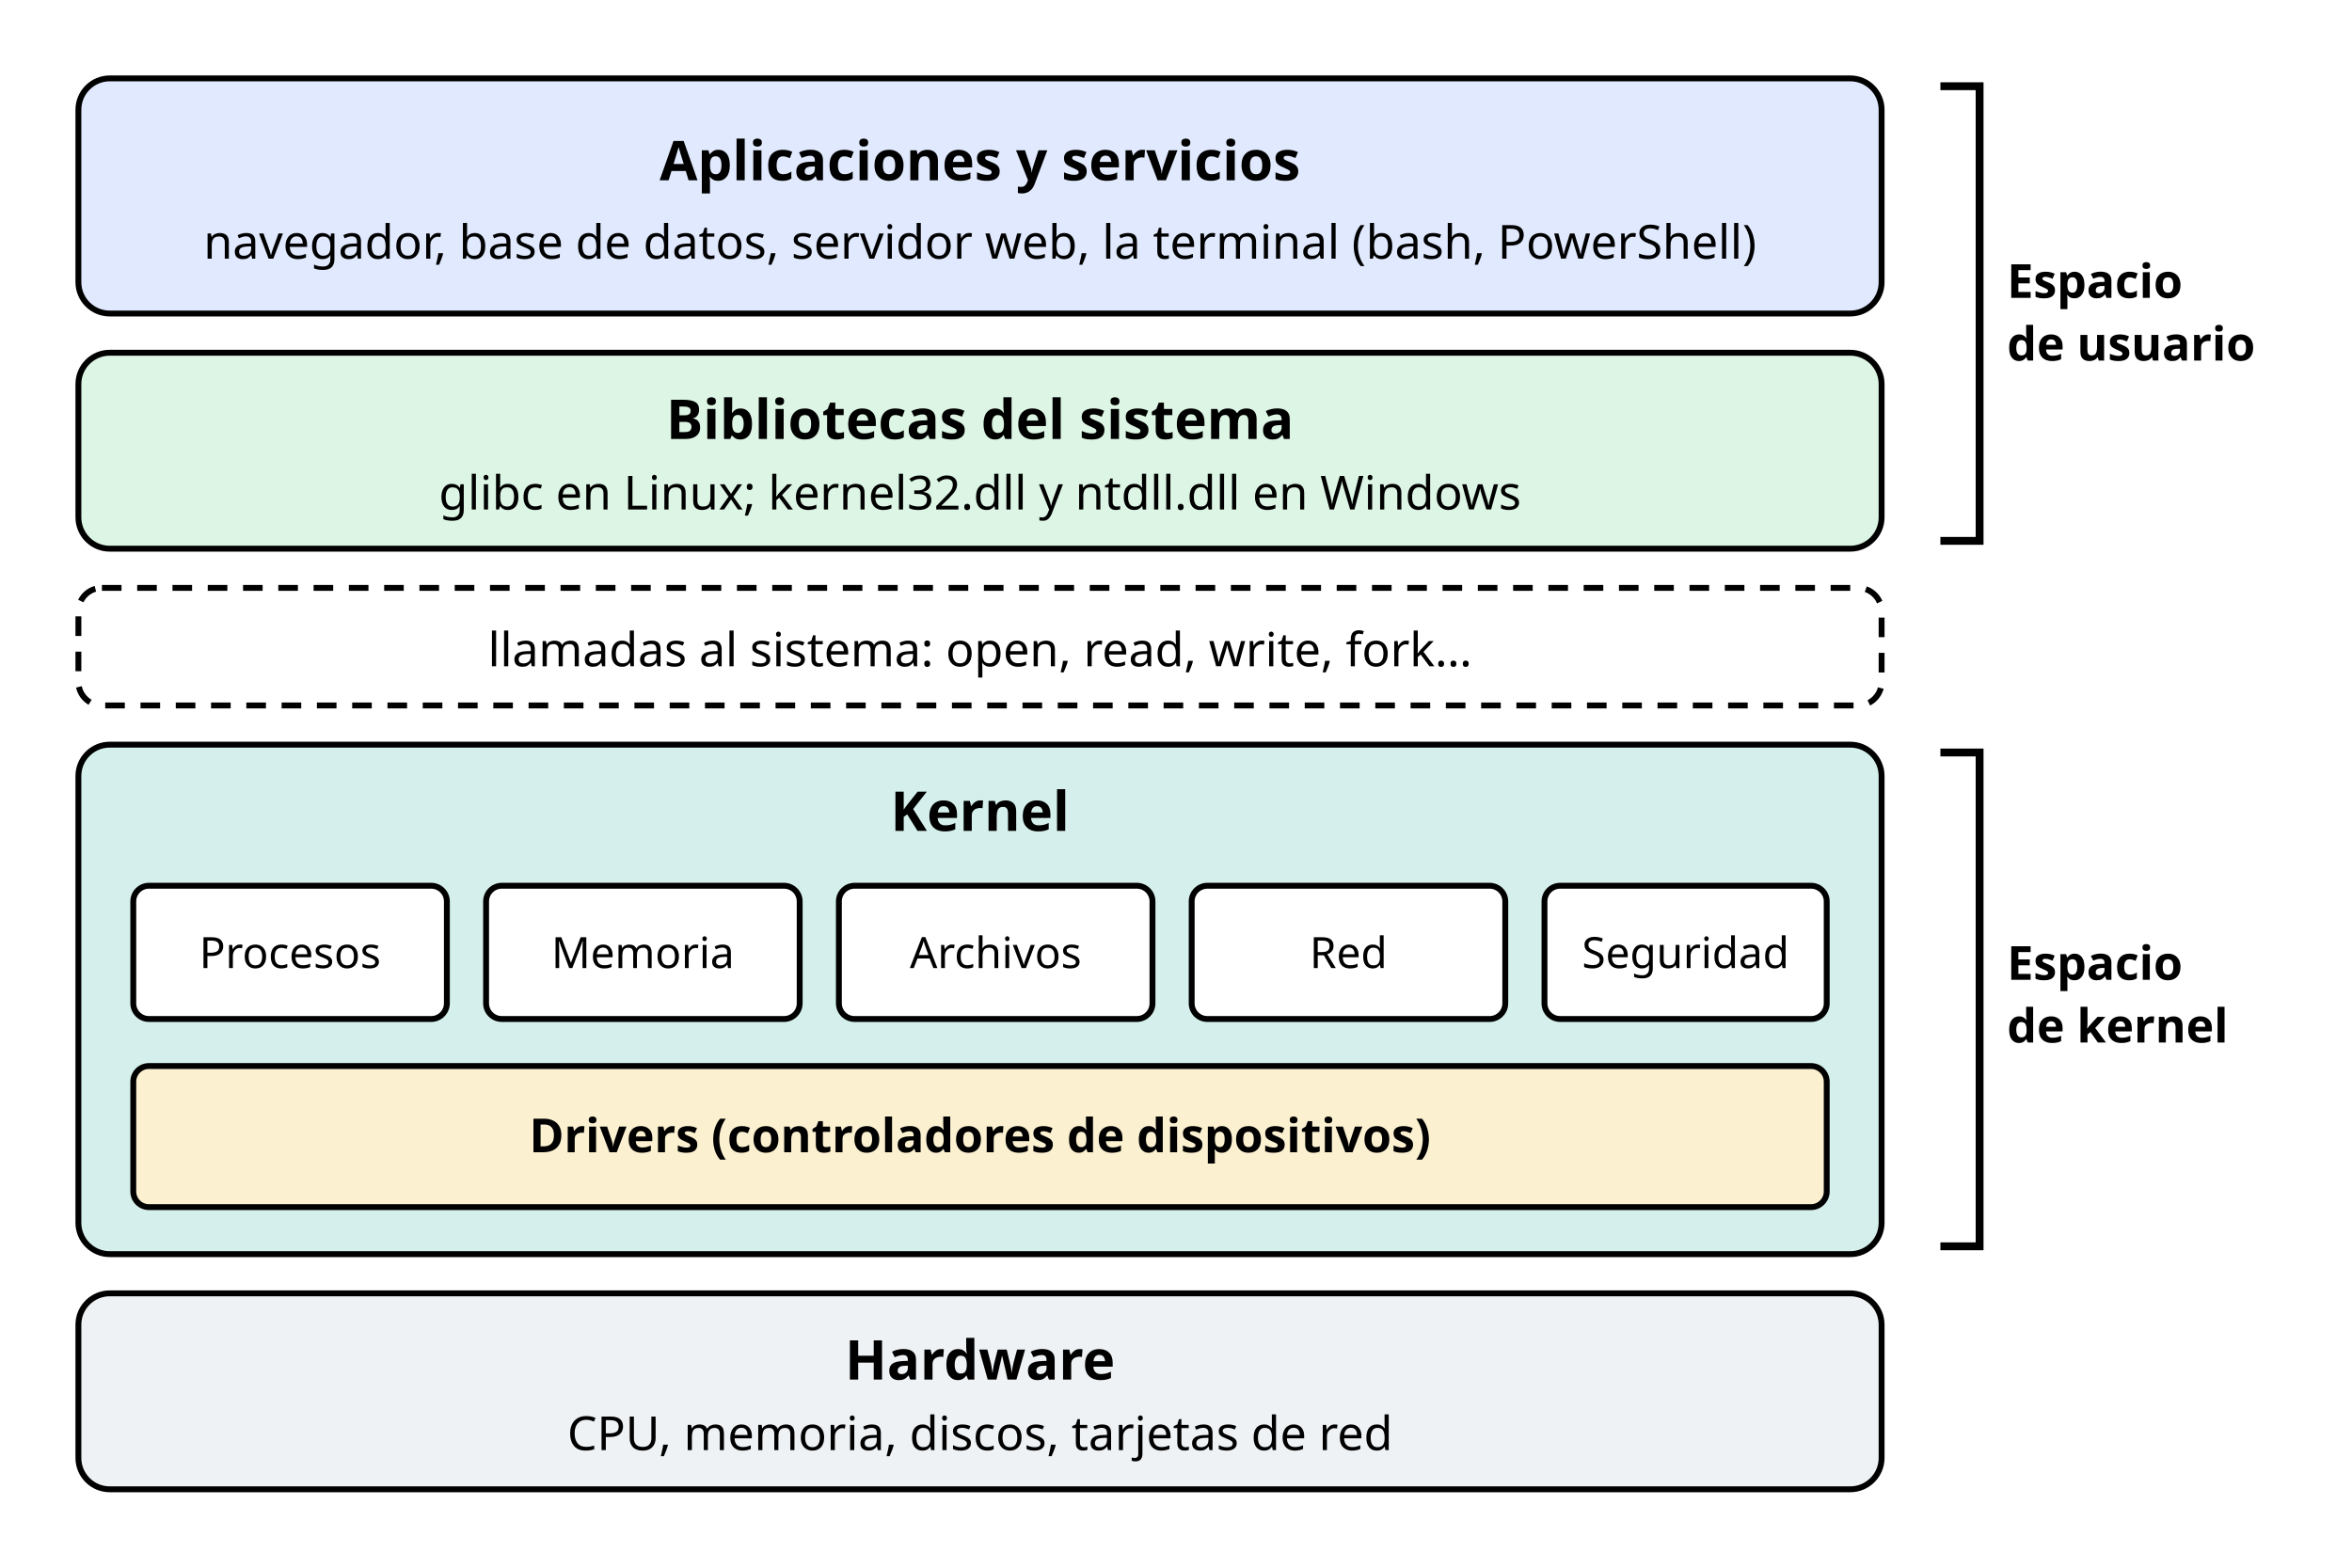
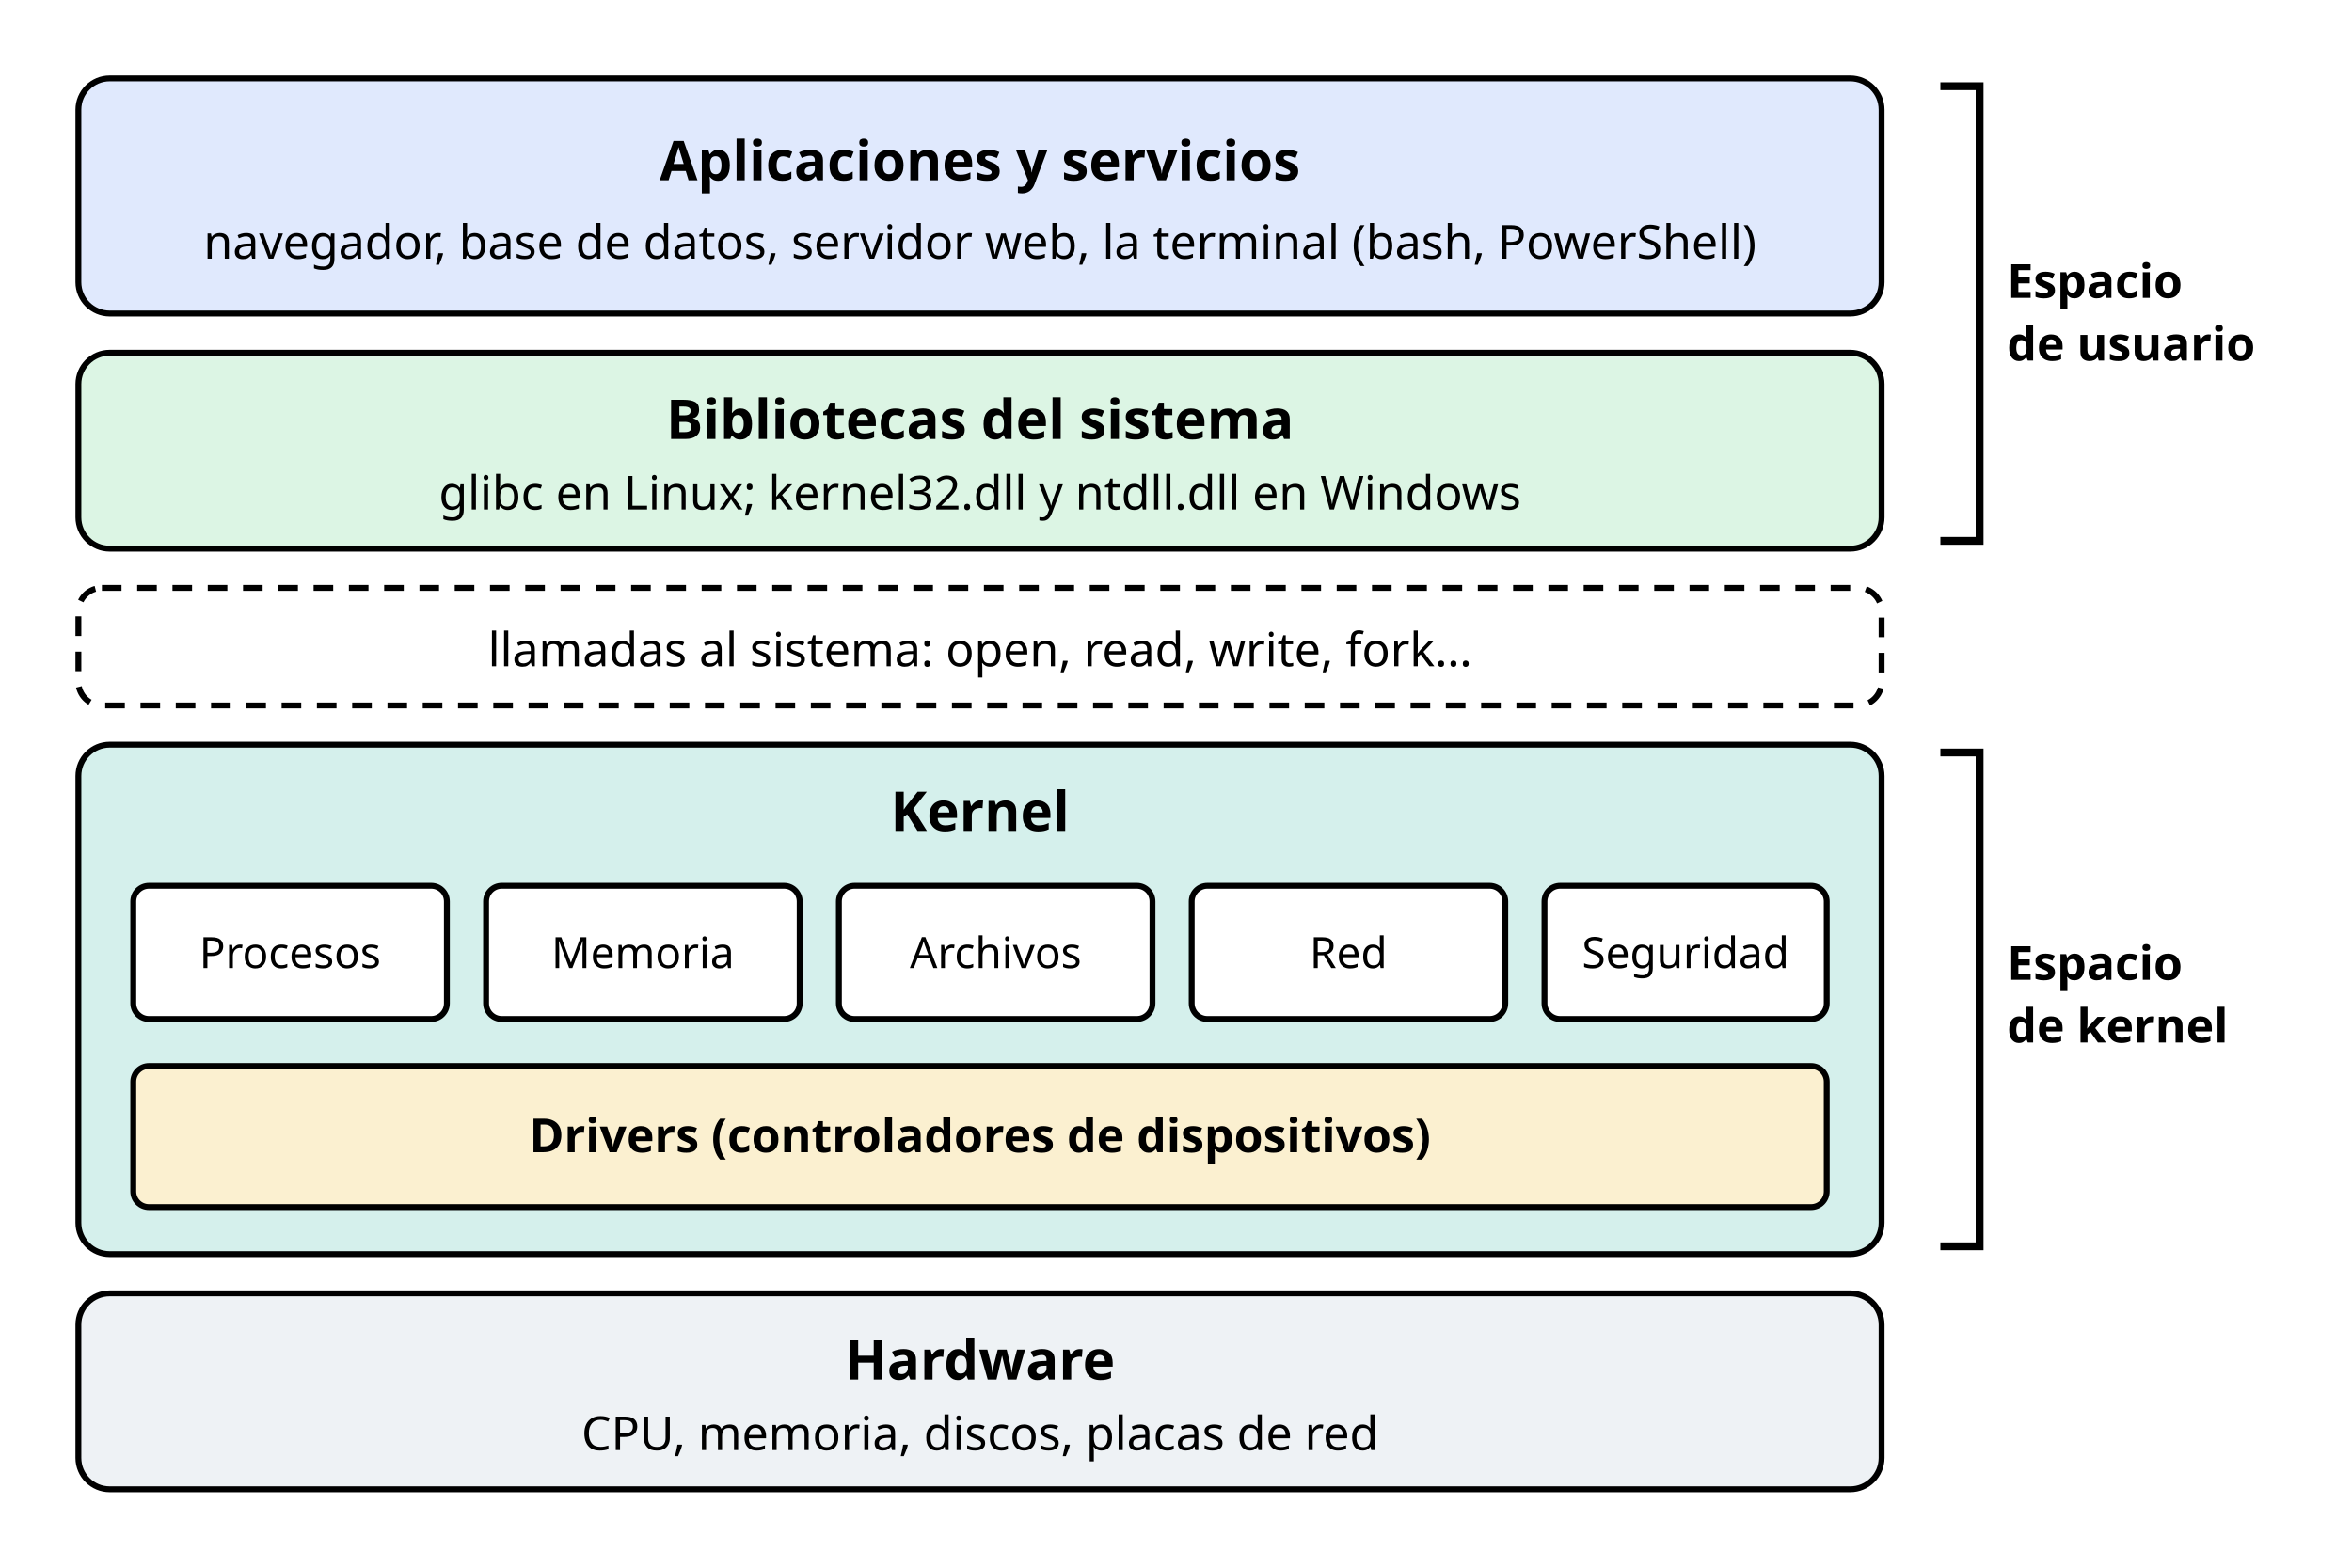
<svg xmlns="http://www.w3.org/2000/svg" viewBox="0 0 600 400" font-family="system-ui, sans-serif" font-size="12">
  <g stroke="currentColor" stroke-width="1.5">
    <rect x="20" y="20" width="460" height="60" rx="8" fill="var(--info-soft, #e0e9fd)" />
    <rect x="20" y="90" width="460" height="50" rx="8" fill="var(--ok-soft, #dcf5e4)" />
    <rect x="20" y="150" width="460" height="30" rx="6" fill="var(--surface, #fff)" stroke-dasharray="5 4" />
    <rect x="20" y="190" width="460" height="130" rx="8" fill="var(--accent-soft, #d5f0ec)" />
    <rect x="34" y="226" width="80" height="34" rx="4" fill="var(--surface, #fff)" />
    <rect x="124" y="226" width="80" height="34" rx="4" fill="var(--surface, #fff)" />
    <rect x="214" y="226" width="80" height="34" rx="4" fill="var(--surface, #fff)" />
    <rect x="304" y="226" width="80" height="34" rx="4" fill="var(--surface, #fff)" />
    <rect x="394" y="226" width="72" height="34" rx="4" fill="var(--surface, #fff)" />
    <rect x="34" y="272" width="432" height="36" rx="4" fill="var(--warn-soft, #fbf0d0)" />
    <rect x="20" y="330" width="460" height="50" rx="8" fill="var(--surface-2, #eef2f5)" />
  </g>
  <g fill="currentColor" text-anchor="middle">
    <text x="250" y="46" font-weight="700" font-size="14">Aplicaciones y servicios</text>
    <text x="250" y="66">navegador, base de datos, servidor web, la terminal (bash, PowerShell)</text>
    <text x="250" y="112" font-weight="700" font-size="14">Bibliotecas del sistema</text>
    <text x="250" y="130">glibc en Linux; kernel32.dll y ntdll.dll en Windows</text>
    <text x="250" y="170">llamadas al sistema: open, read, write, fork…</text>
    <text x="250" y="212" font-weight="700" font-size="14">Kernel</text>
    <text x="74" y="247" font-size="11">Procesos</text>
    <text x="164" y="247" font-size="11">Memoria</text>
    <text x="254" y="247" font-size="11">Archivos</text>
    <text x="344" y="247" font-size="11">Red</text>
    <text x="430" y="247" font-size="11">Seguridad</text>
    <text x="250" y="294" font-weight="600">Drivers (controladores de dispositivos)</text>
    <text x="250" y="352" font-weight="700" font-size="14">Hardware</text>
-     <text x="250" y="370">CPU, memoria, discos, tarjetas de red</text>
+     <text x="250" y="370">CPU, memoria, discos, placas de red</text>
  </g>
  <g stroke="currentColor" stroke-width="2" fill="none">
    <polyline points="495,22 505,22 505,138 495,138" />
    <polyline points="495,192 505,192 505,318 495,318" />
  </g>
  <g fill="currentColor" font-size="12" font-weight="600">
    <text x="512" y="76">Espacio</text>
    <text x="512" y="92">de usuario</text>
    <text x="512" y="250">Espacio</text>
    <text x="512" y="266">de kernel</text>
  </g>
</svg>
